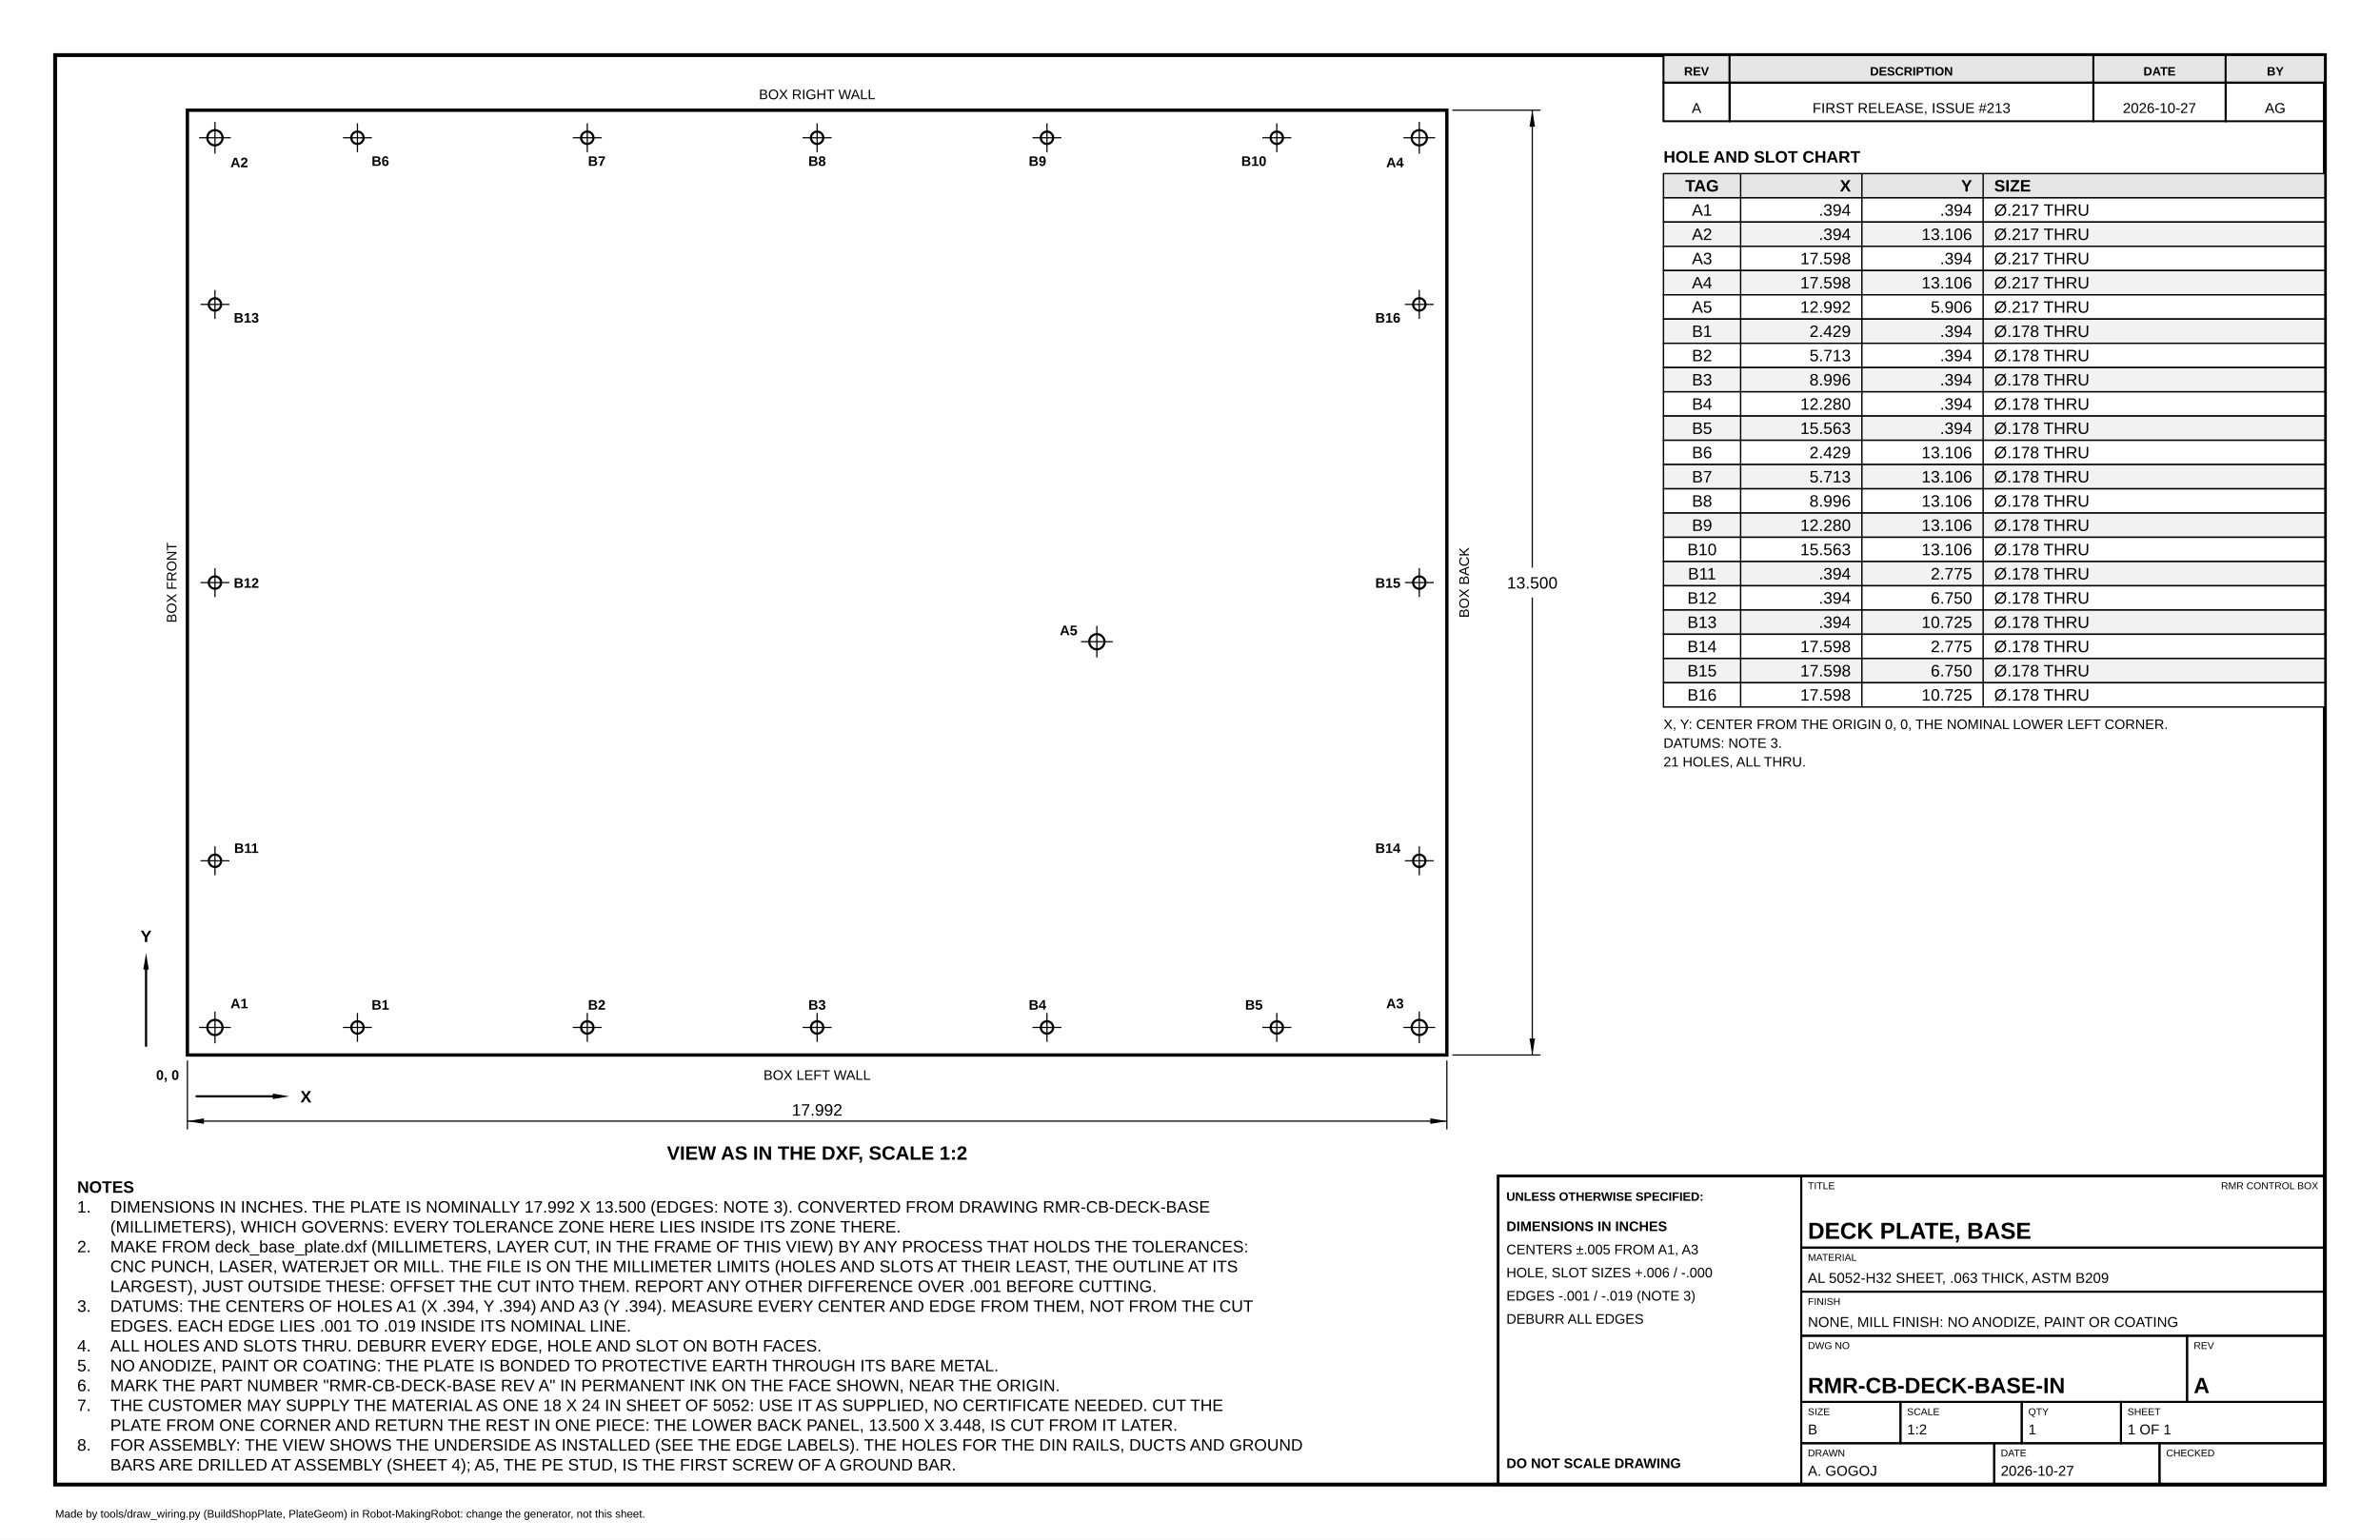
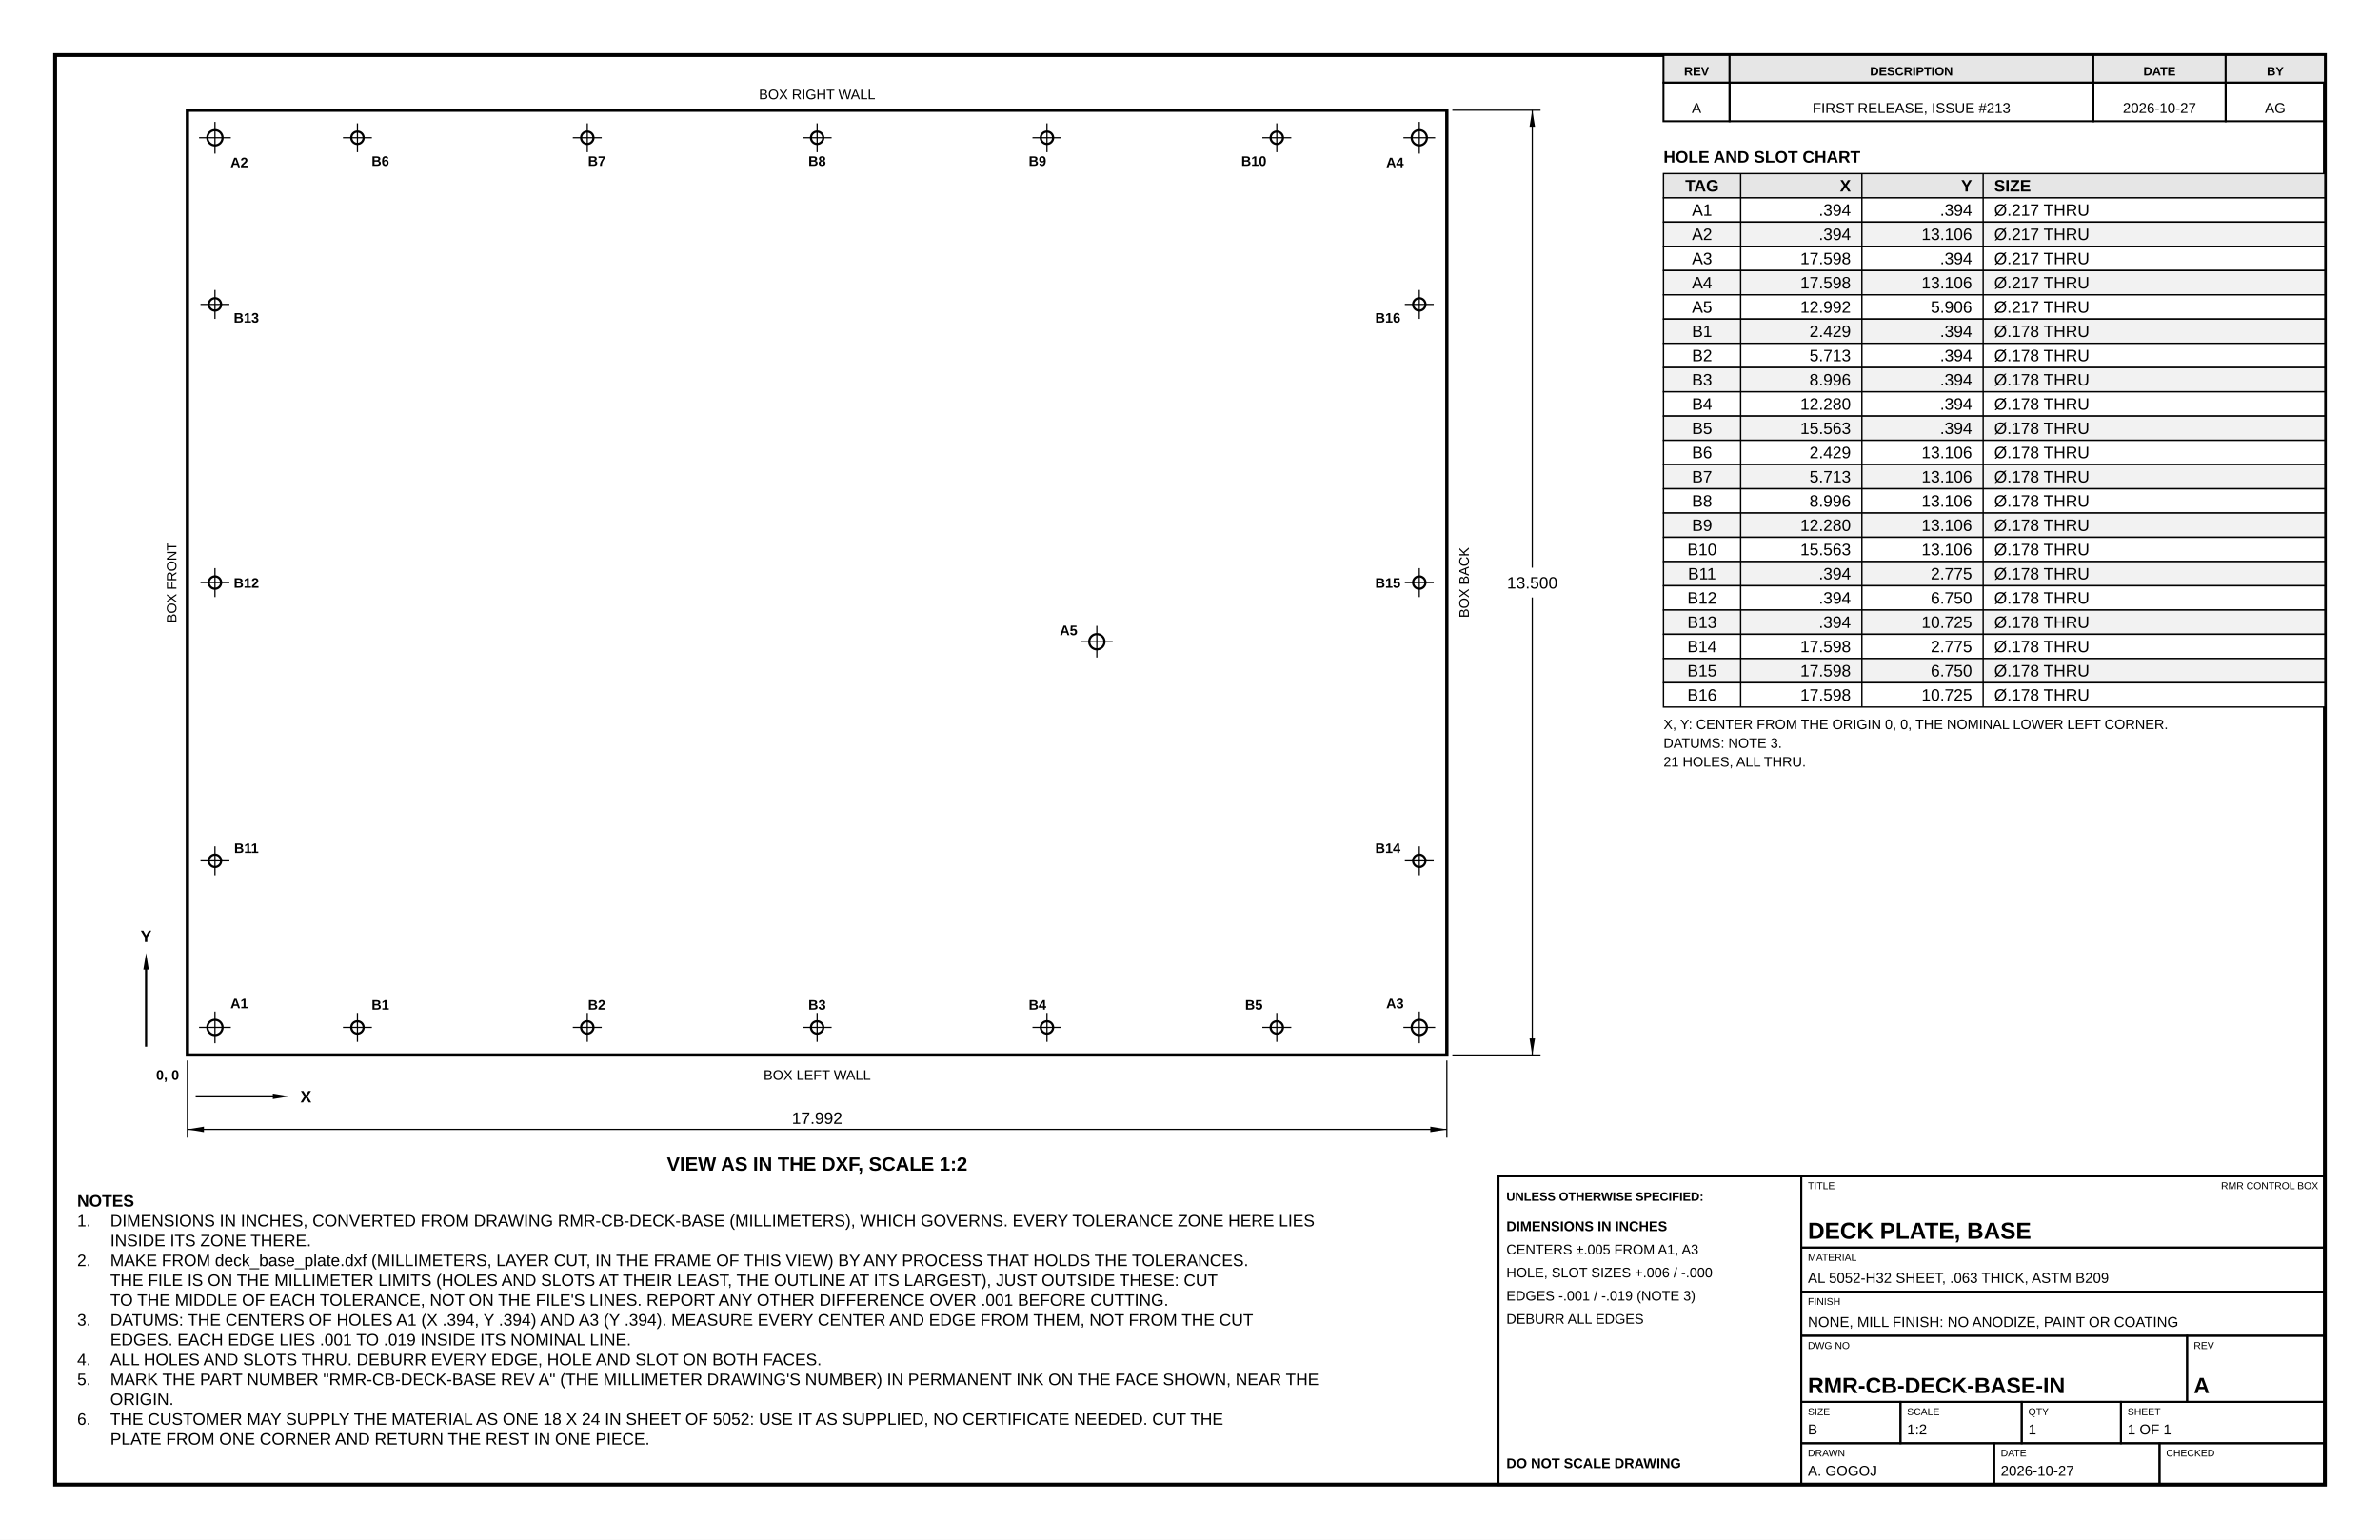
<svg xmlns="http://www.w3.org/2000/svg" width="17in" height="11in" viewBox="0 0 431.8 279.4">
  <style>
text{font-family:Arial,Helvetica,sans-serif;fill:#000}
path,line{fill:none;stroke-linecap:butt;stroke-linejoin:miter}
.ac{stroke:#CC3311;stroke-width:.6}
.va{stroke:#0077BB;stroke-width:.5}
.ve{stroke:#EE3377;stroke-width:.5}
.zp{stroke:#000;stroke-width:.55}
.zs{stroke:#33BBEE;stroke-width:.5}
.pe{stroke:#009988;stroke-width:.45;stroke-dasharray:2.4 .7 .5 .7}
.lv{stroke:#EE7733;stroke-width:.42}
.sg{stroke:#000;stroke-width:.22}
.zl{stroke:#000;stroke-width:.3}
.cb{stroke:#000;stroke-width:.85}
.sgc{stroke:#000;stroke-width:.5}
.mo{stroke:#000;stroke-width:.3}
.un{stroke-dasharray:1.1 .8}
.mech{stroke:#000;stroke-width:.2;stroke-dasharray:.8 .6}
.sym{stroke:#000;stroke-width:.32;fill:none}
.symf{stroke:#000;stroke-width:.32;fill:#fff}
.bx{fill:#fff;stroke:#000;stroke-width:.3}
.bxl{fill:#fff;stroke:#000;stroke-width:.22}
.frame{fill:none;stroke:#000;stroke-width:.4}
.zone{fill:none;stroke:#888;stroke-width:.2;stroke-dasharray:1.5 1}
.rail{fill:#d9d9d9;stroke:#666;stroke-width:.2}
.duct{fill:#f3f3f3;stroke:#999;stroke-width:.2}
.dot{stroke:none}
</style>
  <rect x="0" y="0" width="431.8" height="279.4" fill="#fff" />
  <rect x="10" y="10" width="411.8" height="259.4" fill="none" stroke="#000" stroke-width=".7" />
  <path d="M34 191.45 L262.5 191.45 L262.5 20 L34 20 Z" style="fill:#fff" stroke="#000" stroke-width="0.6" />
  <circle cx="39" cy="186.45" r="1.38" fill="#fff" stroke="#000" stroke-width="0.4" />
  <circle cx="39" cy="25" r="1.38" fill="#fff" stroke="#000" stroke-width="0.4" />
  <circle cx="257.5" cy="186.45" r="1.38" fill="#fff" stroke="#000" stroke-width="0.4" />
  <circle cx="257.5" cy="25" r="1.38" fill="#fff" stroke="#000" stroke-width="0.4" />
  <circle cx="64.85" cy="186.45" r="1.12" fill="#fff" stroke="#000" stroke-width="0.4" />
  <circle cx="106.55" cy="186.45" r="1.12" fill="#fff" stroke="#000" stroke-width="0.4" />
  <circle cx="148.25" cy="186.45" r="1.12" fill="#fff" stroke="#000" stroke-width="0.4" />
  <circle cx="189.95" cy="186.45" r="1.12" fill="#fff" stroke="#000" stroke-width="0.4" />
  <circle cx="231.65" cy="186.45" r="1.12" fill="#fff" stroke="#000" stroke-width="0.4" />
  <circle cx="64.85" cy="25" r="1.12" fill="#fff" stroke="#000" stroke-width="0.4" />
  <circle cx="106.55" cy="25" r="1.12" fill="#fff" stroke="#000" stroke-width="0.4" />
  <circle cx="148.25" cy="25" r="1.12" fill="#fff" stroke="#000" stroke-width="0.4" />
  <circle cx="189.95" cy="25" r="1.12" fill="#fff" stroke="#000" stroke-width="0.4" />
  <circle cx="231.65" cy="25" r="1.12" fill="#fff" stroke="#000" stroke-width="0.4" />
  <circle cx="39" cy="156.21" r="1.12" fill="#fff" stroke="#000" stroke-width="0.4" />
  <circle cx="39" cy="105.72" r="1.12" fill="#fff" stroke="#000" stroke-width="0.4" />
  <circle cx="39" cy="55.24" r="1.12" fill="#fff" stroke="#000" stroke-width="0.4" />
  <circle cx="257.5" cy="156.21" r="1.12" fill="#fff" stroke="#000" stroke-width="0.4" />
  <circle cx="257.5" cy="105.72" r="1.12" fill="#fff" stroke="#000" stroke-width="0.4" />
  <circle cx="257.5" cy="55.24" r="1.12" fill="#fff" stroke="#000" stroke-width="0.4" />
  <circle cx="199" cy="116.45" r="1.38" fill="#fff" stroke="#000" stroke-width="0.4" />
  <path class="sg" d="M36.12 186.45 L41.88 186.45" />
  <path class="sg" d="M39 183.57 L39 189.32" />
  <path class="sg" d="M36.12 25 L41.88 25" />
  <path class="sg" d="M39 22.12 L39 27.88" />
  <path class="sg" d="M254.62 186.45 L260.38 186.45" />
  <path class="sg" d="M257.5 183.57 L257.5 189.32" />
  <path class="sg" d="M254.62 25 L260.38 25" />
  <path class="sg" d="M257.5 22.12 L257.5 27.88" />
  <path class="sg" d="M196.12 116.45 L201.88 116.45" />
  <path class="sg" d="M199 113.57 L199 119.32" />
  <path class="sg" d="M62.22 186.45 L67.47 186.45" />
  <path class="sg" d="M64.85 183.82 L64.85 189.07" />
  <path class="sg" d="M103.92 186.45 L109.17 186.45" />
  <path class="sg" d="M106.55 183.82 L106.55 189.07" />
  <path class="sg" d="M145.62 186.45 L150.88 186.45" />
  <path class="sg" d="M148.25 183.82 L148.25 189.07" />
  <path class="sg" d="M187.32 186.45 L192.57 186.45" />
  <path class="sg" d="M189.95 183.82 L189.95 189.07" />
  <path class="sg" d="M229.03 186.45 L234.28 186.45" />
  <path class="sg" d="M231.65 183.82 L231.65 189.07" />
  <path class="sg" d="M62.22 25 L67.47 25" />
  <path class="sg" d="M64.85 22.38 L64.85 27.62" />
  <path class="sg" d="M103.92 25 L109.17 25" />
  <path class="sg" d="M106.55 22.38 L106.55 27.62" />
  <path class="sg" d="M145.62 25 L150.88 25" />
  <path class="sg" d="M148.25 22.38 L148.25 27.62" />
  <path class="sg" d="M187.32 25 L192.57 25" />
  <path class="sg" d="M189.95 22.38 L189.95 27.62" />
  <path class="sg" d="M229.03 25 L234.28 25" />
  <path class="sg" d="M231.65 22.38 L231.65 27.62" />
  <path class="sg" d="M36.38 156.21 L41.62 156.21" />
  <path class="sg" d="M39 153.58 L39 158.83" />
  <path class="sg" d="M36.38 105.72 L41.62 105.72" />
  <path class="sg" d="M39 103.1 L39 108.35" />
  <path class="sg" d="M36.38 55.24 L41.62 55.24" />
  <path class="sg" d="M39 52.62 L39 57.87" />
  <path class="sg" d="M254.88 156.21 L260.12 156.21" />
  <path class="sg" d="M257.5 153.58 L257.5 158.83" />
  <path class="sg" d="M254.88 105.72 L260.12 105.72" />
  <path class="sg" d="M257.5 103.1 L257.5 108.35" />
  <path class="sg" d="M254.88 55.24 L260.12 55.24" />
  <path class="sg" d="M257.5 52.62 L257.5 57.87" />
  <path d="M35.5 198.95 H50 M26.5 189.95 V175.45" stroke="#000" stroke-width=".4" />
  <path d="M52.5 198.95 L49.5 199.45 L49.5 198.45 Z" style="fill:#000" stroke="none" />
  <path d="M26.5 172.95 L27 175.95 L26 175.95 Z" style="fill:#000" stroke="none" />
-   <path class="sg" d="M34 192.45 L34 204.95" />
-   <path class="sg" d="M262.5 192.45 L262.5 204.95" />
-   <path class="sg" d="M34 203.45 L262.5 203.45" />
-   <path d="M34 203.45 L37 202.95 L37 203.95 Z" style="fill:#000" stroke="none" />
-   <path d="M262.5 203.45 L259.5 203.95 L259.5 202.95 Z" style="fill:#000" stroke="none" />
+   <path class="sg" d="M34 192.45 L34 206.45" />
+   <path class="sg" d="M262.5 192.45 L262.5 206.45" />
+   <path class="sg" d="M34 204.95 L262.5 204.95" />
+   <path d="M34 204.95 L37 204.45 L37 205.45 Z" style="fill:#000" stroke="none" />
+   <path d="M262.5 204.95 L259.5 205.45 L259.5 204.45 Z" style="fill:#000" stroke="none" />
  <path class="sg" d="M263.5 20 L279.5 20" />
  <path class="sg" d="M263.5 191.45 L279.5 191.45" />
  <path class="sg" d="M278 20 L278 103.02" />
  <path class="sg" d="M278 108.42 L278 191.45" />
  <path d="M278 20 L278.5 23 L277.5 23 Z" style="fill:#000" stroke="none" />
  <path d="M278 191.45 L277.5 188.45 L278.5 188.45 Z" style="fill:#000" stroke="none" />
  <rect x="301.8" y="10" width="12" height="5" fill="#E6E6E6" stroke="#000" stroke-width=".35" />
  <rect x="301.8" y="15" width="12" height="7" fill="none" stroke="#000" stroke-width=".35" />
  <rect x="313.8" y="10" width="66" height="5" fill="#E6E6E6" stroke="#000" stroke-width=".35" />
  <rect x="313.8" y="15" width="66" height="7" fill="none" stroke="#000" stroke-width=".35" />
  <rect x="379.8" y="10" width="24" height="5" fill="#E6E6E6" stroke="#000" stroke-width=".35" />
  <rect x="379.8" y="15" width="24" height="7" fill="none" stroke="#000" stroke-width=".35" />
  <rect x="403.8" y="10" width="18" height="5" fill="#E6E6E6" stroke="#000" stroke-width=".35" />
  <rect x="403.8" y="15" width="18" height="7" fill="none" stroke="#000" stroke-width=".35" />
  <rect x="301.8" y="31.5" width="120" height="4.4" fill="#E6E6E6" stroke="#000" stroke-width=".25" />
  <rect x="301.8" y="35.9" width="120" height="4.4" fill="#fff" stroke="#000" stroke-width=".25" />
  <rect x="301.8" y="40.3" width="120" height="4.4" fill="#F2F2F2" stroke="#000" stroke-width=".25" />
  <rect x="301.8" y="44.7" width="120" height="4.4" fill="#fff" stroke="#000" stroke-width=".25" />
  <rect x="301.8" y="49.1" width="120" height="4.4" fill="#F2F2F2" stroke="#000" stroke-width=".25" />
  <rect x="301.8" y="53.5" width="120" height="4.4" fill="#fff" stroke="#000" stroke-width=".25" />
  <rect x="301.8" y="57.9" width="120" height="4.4" fill="#F2F2F2" stroke="#000" stroke-width=".25" />
  <rect x="301.8" y="62.3" width="120" height="4.4" fill="#fff" stroke="#000" stroke-width=".25" />
  <rect x="301.8" y="66.7" width="120" height="4.4" fill="#F2F2F2" stroke="#000" stroke-width=".25" />
  <rect x="301.8" y="71.1" width="120" height="4.4" fill="#fff" stroke="#000" stroke-width=".25" />
  <rect x="301.8" y="75.5" width="120" height="4.4" fill="#F2F2F2" stroke="#000" stroke-width=".25" />
  <rect x="301.8" y="79.9" width="120" height="4.4" fill="#fff" stroke="#000" stroke-width=".25" />
  <rect x="301.8" y="84.3" width="120" height="4.4" fill="#F2F2F2" stroke="#000" stroke-width=".25" />
  <rect x="301.8" y="88.7" width="120" height="4.4" fill="#fff" stroke="#000" stroke-width=".25" />
  <rect x="301.8" y="93.1" width="120" height="4.4" fill="#F2F2F2" stroke="#000" stroke-width=".25" />
  <rect x="301.8" y="97.5" width="120" height="4.4" fill="#fff" stroke="#000" stroke-width=".25" />
  <rect x="301.8" y="101.9" width="120" height="4.4" fill="#F2F2F2" stroke="#000" stroke-width=".25" />
  <rect x="301.8" y="106.3" width="120" height="4.4" fill="#fff" stroke="#000" stroke-width=".25" />
  <rect x="301.8" y="110.7" width="120" height="4.4" fill="#F2F2F2" stroke="#000" stroke-width=".25" />
  <rect x="301.8" y="115.1" width="120" height="4.4" fill="#fff" stroke="#000" stroke-width=".25" />
  <rect x="301.8" y="119.5" width="120" height="4.4" fill="#F2F2F2" stroke="#000" stroke-width=".25" />
  <rect x="301.8" y="123.9" width="120" height="4.4" fill="#fff" stroke="#000" stroke-width=".25" />
  <path d="M315.8 31.5 V128.3" stroke="#000" stroke-width=".25" />
  <path d="M337.8 31.5 V128.3" stroke="#000" stroke-width=".25" />
  <path d="M359.8 31.5 V128.3" stroke="#000" stroke-width=".25" />
  <rect x="271.8" y="213.4" width="150" height="56" fill="none" stroke="#000" stroke-width=".5" />
  <path d="M326.8 213.4 V269.4" stroke="#000" stroke-width=".35" />
  <rect x="326.8" y="213.4" width="95" height="13" fill="none" stroke="#000" stroke-width=".35" />
  <rect x="326.8" y="226.4" width="95" height="8" fill="none" stroke="#000" stroke-width=".35" />
  <rect x="326.8" y="234.4" width="95" height="8" fill="none" stroke="#000" stroke-width=".35" />
  <rect x="326.8" y="242.4" width="70" height="12" fill="none" stroke="#000" stroke-width=".35" />
  <rect x="396.8" y="242.4" width="25" height="12" fill="none" stroke="#000" stroke-width=".35" />
  <rect x="326.8" y="254.4" width="18" height="7.5" fill="none" stroke="#000" stroke-width=".35" />
  <rect x="344.8" y="254.4" width="22" height="7.5" fill="none" stroke="#000" stroke-width=".35" />
  <rect x="366.8" y="254.4" width="18" height="7.5" fill="none" stroke="#000" stroke-width=".35" />
  <rect x="384.8" y="254.4" width="37" height="7.5" fill="none" stroke="#000" stroke-width=".35" />
  <rect x="326.8" y="261.9" width="35" height="7.5" fill="none" stroke="#000" stroke-width=".35" />
  <rect x="361.8" y="261.9" width="30" height="7.5" fill="none" stroke="#000" stroke-width=".35" />
  <rect x="391.8" y="261.9" width="30" height="7.5" fill="none" stroke="#000" stroke-width=".35" />
  <text x="43.41" y="182.97" font-size="2.5" text-anchor="middle" font-weight="bold">A1</text>
  <text x="43.41" y="30.35" font-size="2.5" text-anchor="middle" font-weight="bold">A2</text>
  <text x="253.09" y="182.97" font-size="2.5" text-anchor="middle" font-weight="bold">A3</text>
  <text x="253.09" y="30.35" font-size="2.5" text-anchor="middle" font-weight="bold">A4</text>
  <text x="193.88" y="115.26" font-size="2.5" text-anchor="middle" font-weight="bold">A5</text>
  <text x="69.01" y="183.22" font-size="2.5" text-anchor="middle" font-weight="bold">B1</text>
  <text x="108.27" y="183.22" font-size="2.5" text-anchor="middle" font-weight="bold">B2</text>
  <text x="148.25" y="183.22" font-size="2.5" text-anchor="middle" font-weight="bold">B3</text>
  <text x="188.23" y="183.22" font-size="2.5" text-anchor="middle" font-weight="bold">B4</text>
  <text x="227.49" y="183.22" font-size="2.5" text-anchor="middle" font-weight="bold">B5</text>
  <text x="69.01" y="30.1" font-size="2.5" text-anchor="middle" font-weight="bold">B6</text>
  <text x="108.27" y="30.1" font-size="2.5" text-anchor="middle" font-weight="bold">B7</text>
  <text x="148.25" y="30.1" font-size="2.5" text-anchor="middle" font-weight="bold">B8</text>
  <text x="188.23" y="30.1" font-size="2.5" text-anchor="middle" font-weight="bold">B9</text>
  <text x="227.49" y="30.1" font-size="2.5" text-anchor="middle" font-weight="bold">B10</text>
  <text x="44.7" y="154.78" font-size="2.5" text-anchor="middle" font-weight="bold">B11</text>
  <text x="44.7" y="106.66" font-size="2.5" text-anchor="middle" font-weight="bold">B12</text>
  <text x="44.7" y="58.54" font-size="2.5" text-anchor="middle" font-weight="bold">B13</text>
  <text x="251.8" y="154.78" font-size="2.5" text-anchor="middle" font-weight="bold">B14</text>
  <text x="251.8" y="106.66" font-size="2.5" text-anchor="middle" font-weight="bold">B15</text>
  <text x="251.8" y="58.54" font-size="2.5" text-anchor="middle" font-weight="bold">B16</text>
  <text x="148.25" y="18" font-size="2.5" text-anchor="middle">BOX RIGHT WALL</text>
  <text x="148.25" y="195.95" font-size="2.5" text-anchor="middle">BOX LEFT WALL</text>
  <text x="32" y="105.72" font-size="2.5" text-anchor="middle" transform="rotate(-90 32 105.72)">BOX FRONT</text>
  <text x="266.5" y="105.72" font-size="2.5" text-anchor="middle" transform="rotate(-90 266.5 105.72)">BOX BACK</text>
  <text x="54.5" y="200.05" font-size="3" font-weight="bold">X</text>
  <text x="26.5" y="170.95" font-size="3" text-anchor="middle" font-weight="bold">Y</text>
  <text x="32.5" y="195.95" font-size="2.5" text-anchor="end" font-weight="bold">0, 0</text>
-   <text x="148.25" y="202.45" font-size="3" text-anchor="middle">17.992</text>
+   <text x="148.25" y="203.95" font-size="3" text-anchor="middle">17.992</text>
  <text x="278" y="106.8" font-size="3" text-anchor="middle">13.500</text>
-   <text x="148.25" y="210.45" font-size="3.5" text-anchor="middle" font-weight="bold">VIEW AS IN THE DXF, SCALE 1:2</text>
-   <text x="14" y="216.45" font-size="3" font-weight="bold">NOTES</text>
-   <text x="14" y="220.05" font-size="3">1.</text>
-   <text x="20" y="220.05" font-size="3">DIMENSIONS IN INCHES. THE PLATE IS NOMINALLY 17.992 X 13.500 (EDGES: NOTE 3). CONVERTED FROM DRAWING RMR-CB-DECK-BASE</text>
-   <text x="20" y="223.65" font-size="3">(MILLIMETERS), WHICH GOVERNS: EVERY TOLERANCE ZONE HERE LIES INSIDE ITS ZONE THERE.</text>
-   <text x="14" y="227.25" font-size="3">2.</text>
-   <text x="20" y="227.25" font-size="3">MAKE FROM deck_base_plate.dxf (MILLIMETERS, LAYER CUT, IN THE FRAME OF THIS VIEW) BY ANY PROCESS THAT HOLDS THE TOLERANCES:</text>
-   <text x="20" y="230.85" font-size="3">CNC PUNCH, LASER, WATERJET OR MILL. THE FILE IS ON THE MILLIMETER LIMITS (HOLES AND SLOTS AT THEIR LEAST, THE OUTLINE AT ITS</text>
-   <text x="20" y="234.45" font-size="3">LARGEST), JUST OUTSIDE THESE: OFFSET THE CUT INTO THEM. REPORT ANY OTHER DIFFERENCE OVER .001 BEFORE CUTTING.</text>
-   <text x="14" y="238.05" font-size="3">3.</text>
-   <text x="20" y="238.05" font-size="3">DATUMS: THE CENTERS OF HOLES A1 (X .394, Y .394) AND A3 (Y .394). MEASURE EVERY CENTER AND EDGE FROM THEM, NOT FROM THE CUT</text>
-   <text x="20" y="241.65" font-size="3">EDGES. EACH EDGE LIES .001 TO .019 INSIDE ITS NOMINAL LINE.</text>
-   <text x="14" y="245.25" font-size="3">4.</text>
-   <text x="20" y="245.25" font-size="3">ALL HOLES AND SLOTS THRU. DEBURR EVERY EDGE, HOLE AND SLOT ON BOTH FACES.</text>
-   <text x="14" y="248.85" font-size="3">5.</text>
-   <text x="20" y="248.85" font-size="3">NO ANODIZE, PAINT OR COATING: THE PLATE IS BONDED TO PROTECTIVE EARTH THROUGH ITS BARE METAL.</text>
-   <text x="14" y="252.45" font-size="3">6.</text>
-   <text x="20" y="252.45" font-size="3">MARK THE PART NUMBER "RMR-CB-DECK-BASE REV A" IN PERMANENT INK ON THE FACE SHOWN, NEAR THE ORIGIN.</text>
-   <text x="14" y="256.05" font-size="3">7.</text>
-   <text x="20" y="256.05" font-size="3">THE CUSTOMER MAY SUPPLY THE MATERIAL AS ONE 18 X 24 IN SHEET OF 5052: USE IT AS SUPPLIED, NO CERTIFICATE NEEDED. CUT THE</text>
-   <text x="20" y="259.65" font-size="3">PLATE FROM ONE CORNER AND RETURN THE REST IN ONE PIECE: THE LOWER BACK PANEL, 13.500 X 3.448, IS CUT FROM IT LATER.</text>
-   <text x="14" y="263.25" font-size="3">8.</text>
-   <text x="20" y="263.25" font-size="3">FOR ASSEMBLY: THE VIEW SHOWS THE UNDERSIDE AS INSTALLED (SEE THE EDGE LABELS). THE HOLES FOR THE DIN RAILS, DUCTS AND GROUND</text>
-   <text x="20" y="266.85" font-size="3">BARS ARE DRILLED AT ASSEMBLY (SHEET 4); A5, THE PE STUD, IS THE FIRST SCREW OF A GROUND BAR.</text>
+   <text x="148.25" y="212.45" font-size="3.5" text-anchor="middle" font-weight="bold">VIEW AS IN THE DXF, SCALE 1:2</text>
+   <text x="14" y="218.95" font-size="3" font-weight="bold">NOTES</text>
+   <text x="14" y="222.55" font-size="3">1.</text>
+   <text x="20" y="222.55" font-size="3">DIMENSIONS IN INCHES, CONVERTED FROM DRAWING RMR-CB-DECK-BASE (MILLIMETERS), WHICH GOVERNS. EVERY TOLERANCE ZONE HERE LIES</text>
+   <text x="20" y="226.15" font-size="3">INSIDE ITS ZONE THERE.</text>
+   <text x="14" y="229.75" font-size="3">2.</text>
+   <text x="20" y="229.75" font-size="3">MAKE FROM deck_base_plate.dxf (MILLIMETERS, LAYER CUT, IN THE FRAME OF THIS VIEW) BY ANY PROCESS THAT HOLDS THE TOLERANCES.</text>
+   <text x="20" y="233.35" font-size="3">THE FILE IS ON THE MILLIMETER LIMITS (HOLES AND SLOTS AT THEIR LEAST, THE OUTLINE AT ITS LARGEST), JUST OUTSIDE THESE: CUT</text>
+   <text x="20" y="236.95" font-size="3">TO THE MIDDLE OF EACH TOLERANCE, NOT ON THE FILE'S LINES. REPORT ANY OTHER DIFFERENCE OVER .001 BEFORE CUTTING.</text>
+   <text x="14" y="240.55" font-size="3">3.</text>
+   <text x="20" y="240.55" font-size="3">DATUMS: THE CENTERS OF HOLES A1 (X .394, Y .394) AND A3 (Y .394). MEASURE EVERY CENTER AND EDGE FROM THEM, NOT FROM THE CUT</text>
+   <text x="20" y="244.15" font-size="3">EDGES. EACH EDGE LIES .001 TO .019 INSIDE ITS NOMINAL LINE.</text>
+   <text x="14" y="247.75" font-size="3">4.</text>
+   <text x="20" y="247.75" font-size="3">ALL HOLES AND SLOTS THRU. DEBURR EVERY EDGE, HOLE AND SLOT ON BOTH FACES.</text>
+   <text x="14" y="251.35" font-size="3">5.</text>
+   <text x="20" y="251.35" font-size="3">MARK THE PART NUMBER "RMR-CB-DECK-BASE REV A" (THE MILLIMETER DRAWING'S NUMBER) IN PERMANENT INK ON THE FACE SHOWN, NEAR THE</text>
+   <text x="20" y="254.95" font-size="3">ORIGIN.</text>
+   <text x="14" y="258.55" font-size="3">6.</text>
+   <text x="20" y="258.55" font-size="3">THE CUSTOMER MAY SUPPLY THE MATERIAL AS ONE 18 X 24 IN SHEET OF 5052: USE IT AS SUPPLIED, NO CERTIFICATE NEEDED. CUT THE</text>
+   <text x="20" y="262.15" font-size="3">PLATE FROM ONE CORNER AND RETURN THE REST IN ONE PIECE.</text>
  <text x="307.8" y="13.7" font-size="2.2" text-anchor="middle" font-weight="bold">REV</text>
  <text x="307.8" y="20.5" font-size="2.6" text-anchor="middle">A</text>
  <text x="346.8" y="13.7" font-size="2.2" text-anchor="middle" font-weight="bold">DESCRIPTION</text>
  <text x="346.8" y="20.5" font-size="2.6" text-anchor="middle">FIRST RELEASE, ISSUE #213</text>
  <text x="391.8" y="13.7" font-size="2.2" text-anchor="middle" font-weight="bold">DATE</text>
  <text x="391.8" y="20.5" font-size="2.6" text-anchor="middle">2026-10-27</text>
  <text x="412.8" y="13.7" font-size="2.2" text-anchor="middle" font-weight="bold">BY</text>
  <text x="412.8" y="20.5" font-size="2.6" text-anchor="middle">AG</text>
  <text x="301.8" y="29.5" font-size="3" font-weight="bold">HOLE AND SLOT CHART</text>
  <text x="308.8" y="34.75" font-size="3" text-anchor="middle" font-weight="bold">TAG</text>
  <text x="335.8" y="34.75" font-size="3" text-anchor="end" font-weight="bold">X</text>
  <text x="357.8" y="34.75" font-size="3" text-anchor="end" font-weight="bold">Y</text>
  <text x="361.8" y="34.75" font-size="3" font-weight="bold">SIZE</text>
  <text x="308.8" y="39.15" font-size="3" text-anchor="middle">A1</text>
  <text x="335.8" y="39.15" font-size="3" text-anchor="end">.394</text>
  <text x="357.8" y="39.15" font-size="3" text-anchor="end">.394</text>
  <text x="361.8" y="39.15" font-size="3">Ø.217 THRU</text>
  <text x="308.8" y="43.55" font-size="3" text-anchor="middle">A2</text>
  <text x="335.8" y="43.55" font-size="3" text-anchor="end">.394</text>
  <text x="357.8" y="43.55" font-size="3" text-anchor="end">13.106</text>
  <text x="361.8" y="43.55" font-size="3">Ø.217 THRU</text>
  <text x="308.8" y="47.95" font-size="3" text-anchor="middle">A3</text>
  <text x="335.8" y="47.95" font-size="3" text-anchor="end">17.598</text>
  <text x="357.8" y="47.95" font-size="3" text-anchor="end">.394</text>
  <text x="361.8" y="47.95" font-size="3">Ø.217 THRU</text>
  <text x="308.8" y="52.35" font-size="3" text-anchor="middle">A4</text>
  <text x="335.8" y="52.35" font-size="3" text-anchor="end">17.598</text>
  <text x="357.8" y="52.35" font-size="3" text-anchor="end">13.106</text>
  <text x="361.8" y="52.35" font-size="3">Ø.217 THRU</text>
  <text x="308.8" y="56.75" font-size="3" text-anchor="middle">A5</text>
  <text x="335.8" y="56.75" font-size="3" text-anchor="end">12.992</text>
  <text x="357.8" y="56.75" font-size="3" text-anchor="end">5.906</text>
  <text x="361.8" y="56.75" font-size="3">Ø.217 THRU</text>
  <text x="308.8" y="61.15" font-size="3" text-anchor="middle">B1</text>
  <text x="335.8" y="61.15" font-size="3" text-anchor="end">2.429</text>
  <text x="357.8" y="61.15" font-size="3" text-anchor="end">.394</text>
  <text x="361.8" y="61.15" font-size="3">Ø.178 THRU</text>
  <text x="308.8" y="65.55" font-size="3" text-anchor="middle">B2</text>
  <text x="335.8" y="65.55" font-size="3" text-anchor="end">5.713</text>
  <text x="357.8" y="65.55" font-size="3" text-anchor="end">.394</text>
  <text x="361.8" y="65.55" font-size="3">Ø.178 THRU</text>
  <text x="308.8" y="69.95" font-size="3" text-anchor="middle">B3</text>
  <text x="335.8" y="69.95" font-size="3" text-anchor="end">8.996</text>
  <text x="357.8" y="69.95" font-size="3" text-anchor="end">.394</text>
  <text x="361.8" y="69.95" font-size="3">Ø.178 THRU</text>
  <text x="308.8" y="74.35" font-size="3" text-anchor="middle">B4</text>
  <text x="335.8" y="74.35" font-size="3" text-anchor="end">12.280</text>
  <text x="357.8" y="74.35" font-size="3" text-anchor="end">.394</text>
  <text x="361.8" y="74.35" font-size="3">Ø.178 THRU</text>
  <text x="308.8" y="78.75" font-size="3" text-anchor="middle">B5</text>
  <text x="335.8" y="78.75" font-size="3" text-anchor="end">15.563</text>
  <text x="357.8" y="78.75" font-size="3" text-anchor="end">.394</text>
  <text x="361.8" y="78.75" font-size="3">Ø.178 THRU</text>
  <text x="308.8" y="83.15" font-size="3" text-anchor="middle">B6</text>
  <text x="335.8" y="83.15" font-size="3" text-anchor="end">2.429</text>
  <text x="357.8" y="83.15" font-size="3" text-anchor="end">13.106</text>
  <text x="361.8" y="83.15" font-size="3">Ø.178 THRU</text>
  <text x="308.8" y="87.55" font-size="3" text-anchor="middle">B7</text>
  <text x="335.8" y="87.55" font-size="3" text-anchor="end">5.713</text>
  <text x="357.8" y="87.55" font-size="3" text-anchor="end">13.106</text>
  <text x="361.8" y="87.55" font-size="3">Ø.178 THRU</text>
  <text x="308.8" y="91.95" font-size="3" text-anchor="middle">B8</text>
  <text x="335.8" y="91.95" font-size="3" text-anchor="end">8.996</text>
  <text x="357.8" y="91.95" font-size="3" text-anchor="end">13.106</text>
  <text x="361.8" y="91.95" font-size="3">Ø.178 THRU</text>
  <text x="308.8" y="96.35" font-size="3" text-anchor="middle">B9</text>
  <text x="335.8" y="96.35" font-size="3" text-anchor="end">12.280</text>
  <text x="357.8" y="96.35" font-size="3" text-anchor="end">13.106</text>
  <text x="361.8" y="96.35" font-size="3">Ø.178 THRU</text>
  <text x="308.8" y="100.75" font-size="3" text-anchor="middle">B10</text>
  <text x="335.8" y="100.75" font-size="3" text-anchor="end">15.563</text>
  <text x="357.8" y="100.75" font-size="3" text-anchor="end">13.106</text>
  <text x="361.8" y="100.75" font-size="3">Ø.178 THRU</text>
  <text x="308.8" y="105.15" font-size="3" text-anchor="middle">B11</text>
  <text x="335.8" y="105.15" font-size="3" text-anchor="end">.394</text>
  <text x="357.8" y="105.15" font-size="3" text-anchor="end">2.775</text>
  <text x="361.8" y="105.15" font-size="3">Ø.178 THRU</text>
  <text x="308.8" y="109.55" font-size="3" text-anchor="middle">B12</text>
  <text x="335.8" y="109.55" font-size="3" text-anchor="end">.394</text>
  <text x="357.8" y="109.55" font-size="3" text-anchor="end">6.750</text>
  <text x="361.8" y="109.55" font-size="3">Ø.178 THRU</text>
  <text x="308.8" y="113.95" font-size="3" text-anchor="middle">B13</text>
  <text x="335.8" y="113.95" font-size="3" text-anchor="end">.394</text>
  <text x="357.8" y="113.95" font-size="3" text-anchor="end">10.725</text>
  <text x="361.8" y="113.95" font-size="3">Ø.178 THRU</text>
  <text x="308.8" y="118.35" font-size="3" text-anchor="middle">B14</text>
  <text x="335.8" y="118.35" font-size="3" text-anchor="end">17.598</text>
  <text x="357.8" y="118.35" font-size="3" text-anchor="end">2.775</text>
  <text x="361.8" y="118.35" font-size="3">Ø.178 THRU</text>
  <text x="308.8" y="122.75" font-size="3" text-anchor="middle">B15</text>
  <text x="335.8" y="122.75" font-size="3" text-anchor="end">17.598</text>
  <text x="357.8" y="122.75" font-size="3" text-anchor="end">6.750</text>
  <text x="361.8" y="122.75" font-size="3">Ø.178 THRU</text>
  <text x="308.8" y="127.15" font-size="3" text-anchor="middle">B16</text>
  <text x="335.8" y="127.15" font-size="3" text-anchor="end">17.598</text>
  <text x="357.8" y="127.15" font-size="3" text-anchor="end">10.725</text>
  <text x="361.8" y="127.15" font-size="3">Ø.178 THRU</text>
  <text x="301.8" y="132.3" font-size="2.5">X, Y: CENTER FROM THE ORIGIN 0, 0, THE NOMINAL LOWER LEFT CORNER.</text>
  <text x="301.8" y="135.7" font-size="2.5">DATUMS: NOTE 3.</text>
  <text x="301.8" y="139.1" font-size="2.5">21 HOLES, ALL THRU.</text>
  <text x="273.3" y="217.9" font-size="2.2" font-weight="bold">UNLESS OTHERWISE SPECIFIED:</text>
  <text x="273.3" y="223.4" font-size="2.5" font-weight="bold">DIMENSIONS IN INCHES</text>
  <text x="273.3" y="227.6" font-size="2.5">CENTERS ±.005 FROM A1, A3</text>
  <text x="273.3" y="231.8" font-size="2.5">HOLE, SLOT SIZES +.006 / -.000</text>
  <text x="273.3" y="236" font-size="2.5">EDGES -.001 / -.019 (NOTE 3)</text>
  <text x="273.3" y="240.2" font-size="2.5">DEBURR ALL EDGES</text>
  <text x="273.3" y="266.4" font-size="2.5" font-weight="bold">DO NOT SCALE DRAWING</text>
  <text x="328" y="215.8" font-size="1.8">TITLE</text>
  <text x="328" y="224.8" font-size="4.2" font-weight="bold">DECK PLATE, BASE</text>
  <text x="420.6" y="215.8" font-size="1.8" text-anchor="end">RMR CONTROL BOX</text>
  <text x="328" y="228.8" font-size="1.8">MATERIAL</text>
  <text x="328" y="232.8" font-size="2.6">AL 5052-H32 SHEET, .063 THICK, ASTM B209</text>
  <text x="328" y="236.8" font-size="1.8">FINISH</text>
  <text x="328" y="240.8" font-size="2.6">NONE, MILL FINISH: NO ANODIZE, PAINT OR COATING</text>
  <text x="328" y="244.8" font-size="1.8">DWG NO</text>
  <text x="328" y="252.8" font-size="4" font-weight="bold">RMR-CB-DECK-BASE-IN</text>
  <text x="398" y="244.8" font-size="1.8">REV</text>
  <text x="398" y="252.8" font-size="4" font-weight="bold">A</text>
  <text x="328" y="256.8" font-size="1.8">SIZE</text>
  <text x="328" y="260.3" font-size="2.6">B</text>
  <text x="346" y="256.8" font-size="1.8">SCALE</text>
  <text x="346" y="260.3" font-size="2.6">1:2</text>
  <text x="368" y="256.8" font-size="1.8">QTY</text>
  <text x="368" y="260.3" font-size="2.6">1</text>
  <text x="386" y="256.8" font-size="1.8">SHEET</text>
  <text x="386" y="260.3" font-size="2.6">1 OF 1</text>
  <text x="328" y="264.3" font-size="1.8">DRAWN</text>
  <text x="328" y="267.8" font-size="2.6">A. GOGOJ</text>
  <text x="363" y="264.3" font-size="1.8">DATE</text>
  <text x="363" y="267.8" font-size="2.6">2026-10-27</text>
  <text x="393" y="264.3" font-size="1.8">CHECKED</text>
  <text x="393" y="267.8" font-size="2.6" />
-   <text x="10" y="275.4" font-size="2">Made by tools/draw_wiring.py (BuildShopPlate, PlateGeom) in Robot-MakingRobot: change the generator, not this sheet.</text>
</svg>
